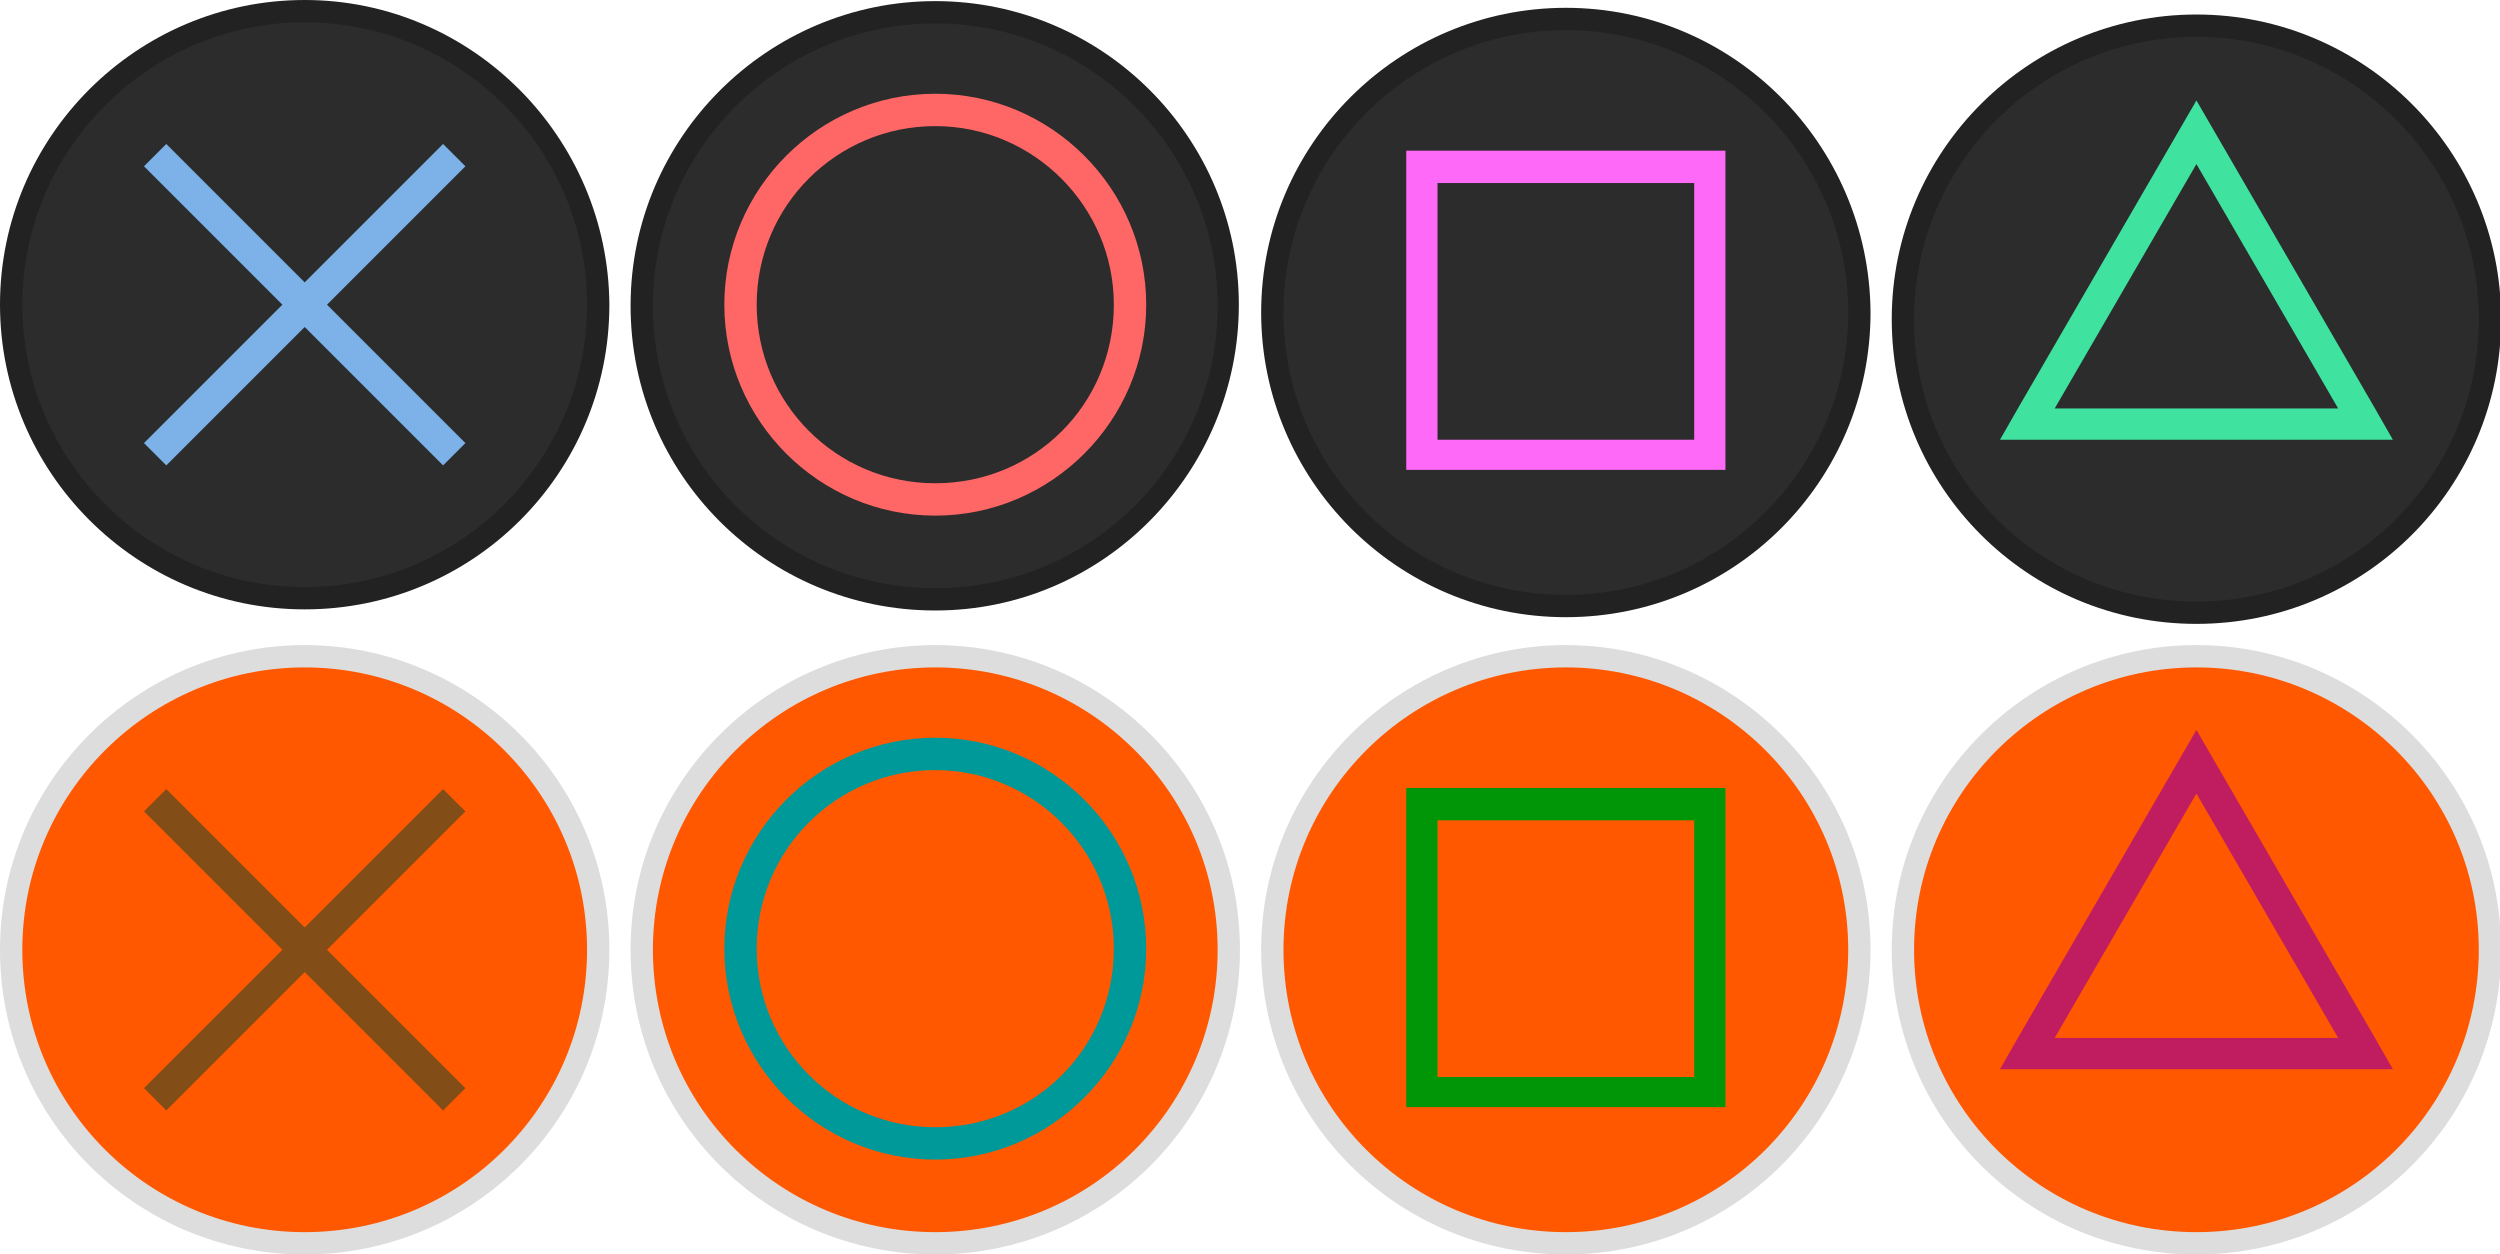
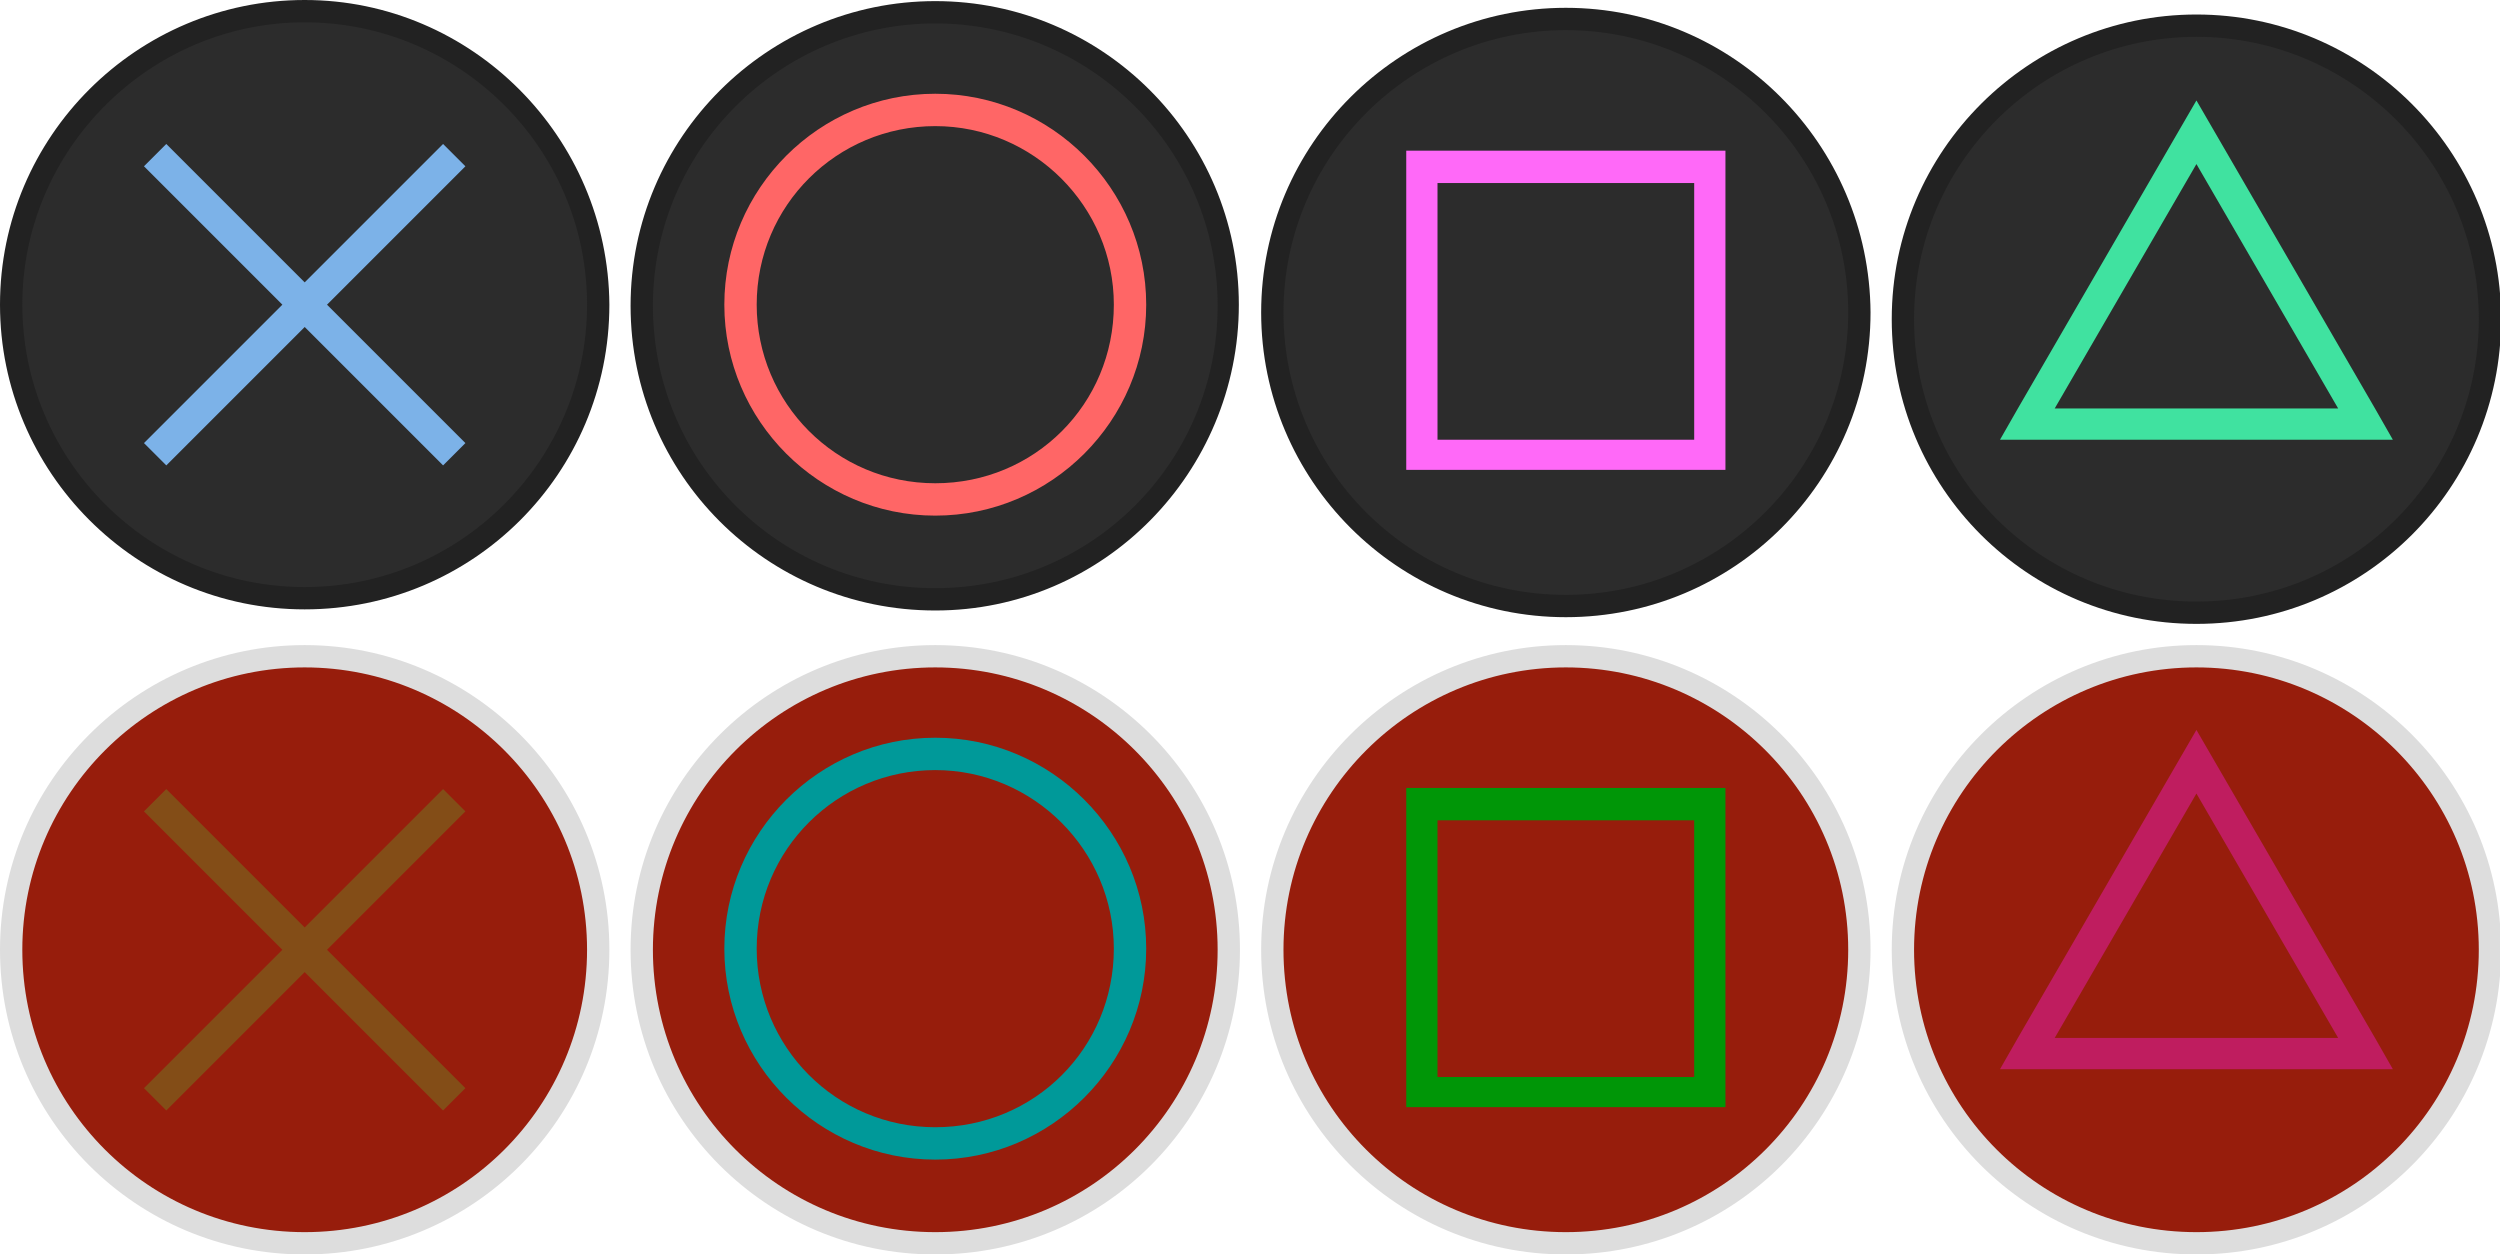
<svg xmlns="http://www.w3.org/2000/svg" version="1.1" id="Layer_1" x="0px" y="0px" width="224px" height="112.3px" viewBox="-847 484.7 224 112.3" style="enable-background:new -847 484.7 224 112.3;" xml:space="preserve">
  <defs id="defs5163" />
  <style type="text/css" id="style5072">
	.st0{fill:#2C2C2C;}
	.st1{fill:#222222;}
	.st2{fill:#7CB2E8;}
	.st3{fill:#FF6666;}
	.st4{fill:#FF69F8;}
	.st5{fill:#40E2A0;}
	.st6{fill:#D3D3D3;}
	.st7{fill:#DDDDDD;}
	.st8{fill:#834D17;}
	.st9{fill:#009999;}
	.st10{fill:#009607;}
	.st11{fill:#BF1D5F;}
</style>
  <g id="g5082">
    <g id="g5078">
      <path class="st0" d="M-819.7,538.3c-14.5,0-26.3-11.8-26.3-26.3s11.8-26.3,26.3-26.3s26.3,11.8,26.3,26.3    S-805.2,538.3-819.7,538.3z" id="path5074" />
      <path class="st1" d="M-819.7,486.7c13.9,0,25.3,11.3,25.3,25.3c0,13.9-11.3,25.3-25.3,25.3S-845,525.9-845,512    C-845,498.1-833.6,486.7-819.7,486.7 M-819.7,484.7c-15,0-27.3,12.2-27.3,27.3c0,15,12.2,27.3,27.3,27.3s27.3-12.2,27.3-27.3    C-792.5,497-804.7,484.7-819.7,484.7L-819.7,484.7z" id="path5076" />
    </g>
    <polygon class="st2" points="-805.3,499.6 -807.3,497.6 -819.7,510 -832.1,497.6 -834.1,499.6 -821.7,512 -834.1,524.4    -832.1,526.4 -819.7,514 -807.3,526.4 -805.3,524.4 -817.7,512  " id="polygon5080" />
  </g>
  <g id="g5092">
    <g id="g5088">
      <path class="st0" d="M-763.2,538.2c-14.5,0-26.3-11.8-26.3-26.3c0-14.5,11.8-26.3,26.3-26.3S-737,497.5-737,512    C-737,526.5-748.7,538.2-763.2,538.2z" id="path5084" />
      <path class="st1" d="M-763.2,486.8c13.9,0,25.3,11.3,25.3,25.3s-11.3,25.3-25.3,25.3s-25.3-11.3-25.3-25.3    S-777.1,486.8-763.2,486.8 M-763.2,484.8c-15,0-27.3,12.2-27.3,27.3s12.2,27.3,27.3,27.3S-736,527-736,512    S-748.2,484.8-763.2,484.8L-763.2,484.8z" id="path5086" />
    </g>
    <path class="st3" d="M-763.2,493.1c-10.4,0-18.9,8.5-18.9,18.9c0,10.4,8.5,18.9,18.9,18.9s18.9-8.5,18.9-18.9   C-744.3,501.6-752.8,493.1-763.2,493.1z M-763.2,528c-8.9,0-16-7.2-16-16c0-8.9,7.2-16,16-16s16,7.2,16,16   C-747.2,520.9-754.3,528-763.2,528z" id="path5090" />
  </g>
  <g id="g5102">
    <g id="g5098">
      <path class="st0" d="M-706.7,538.8c-14.5,0-26.3-11.8-26.3-26.3s11.8-26.3,26.3-26.3s26.3,11.8,26.3,26.3    S-692.2,538.8-706.7,538.8z" id="path5094" />
      <path class="st1" d="M-706.7,487.4c13.9,0,25.3,11.3,25.3,25.3c0,13.9-11.3,25.3-25.3,25.3s-25.3-11.3-25.3-25.3    C-732,498.7-720.6,487.4-706.7,487.4 M-706.7,485.4c-15,0-27.3,12.2-27.3,27.3c0,15,12.2,27.3,27.3,27.3s27.3-12.2,27.3-27.3    C-679.5,497.6-691.7,485.4-706.7,485.4L-706.7,485.4z" id="path5096" />
    </g>
    <path class="st4" d="M-695.2,498.2h-23h-2.8v2.8v23v2.8h2.8h23h2.8v-2.8v-23v-2.8H-695.2z M-695.2,524.1h-23v-23h23V524.1z" id="path5100" />
  </g>
  <g id="g5114">
    <g id="g5112">
      <g id="g5108">
        <path class="st0" d="M-650.2,539.5c-14.5,0-26.3-11.8-26.3-26.3s11.8-26.3,26.3-26.3s26.3,11.8,26.3,26.3     S-635.7,539.5-650.2,539.5z" id="path5104" />
        <path class="st1" d="M-650.2,488c13.9,0,25.3,11.3,25.3,25.3s-11.3,25.3-25.3,25.3s-25.3-11.3-25.3-25.3S-664.1,488-650.2,488      M-650.2,486c-15,0-27.3,12.2-27.3,27.3s12.2,27.3,27.3,27.3s27.3-12.2,27.3-27.3S-635.2,486-650.2,486L-650.2,486z" id="path5106" />
      </g>
      <path class="st5" d="M-634.2,521.3l-16-27.6l-16,27.6l-1.6,2.8l3.3,0l14.3,0l14.3,0l3.3,0L-634.2,521.3z M-650.2,521.3l-12.7,0    l12.7-21.9l12.7,21.9L-650.2,521.3z" id="path5110" />
    </g>
  </g>
  <g id="g5124">
    <g id="g5120">
-       <path class="st6" d="M-819.7,596.1c-14.5,0-26.3-11.8-26.3-26.3s11.8-26.3,26.3-26.3s26.3,11.8,26.3,26.3    S-805.2,596.1-819.7,596.1z" id="path5116" style="fill:#ff5800;fill-opacity:1" />
+       <path class="st6" d="M-819.7,596.1c-14.5,0-26.3-11.8-26.3-26.3s11.8-26.3,26.3-26.3s26.3,11.8,26.3,26.3    S-805.2,596.1-819.7,596.1z" id="path5116" style="fill:#971d0c;fill-opacity:1" />
      <path class="st7" d="M-819.7,544.5c13.9,0,25.3,11.3,25.3,25.3s-11.3,25.3-25.3,25.3s-25.3-11.3-25.3-25.3    S-833.6,544.5-819.7,544.5 M-819.7,542.5c-15,0-27.3,12.2-27.3,27.3s12.2,27.3,27.3,27.3s27.3-12.2,27.3-27.3    S-804.7,542.5-819.7,542.5L-819.7,542.5z" id="path5118" />
    </g>
    <polygon class="st8" points="-805.3,557.4 -807.3,555.4 -819.7,567.8 -832.1,555.4 -834.1,557.4 -821.7,569.8 -834.1,582.2    -832.1,584.2 -819.7,571.8 -807.3,584.2 -805.3,582.2 -817.7,569.8  " id="polygon5122" />
  </g>
  <g id="g5134">
    <g id="g5130">
-       <path class="st6" d="M-763.2,595.9c-14.5,0-26.3-11.8-26.3-26.3s11.8-26.3,26.3-26.3s26.3,11.8,26.3,26.3    S-748.7,595.9-763.2,595.9z" id="path5126" style="fill:#ff5800;fill-opacity:1" />
+       <path class="st6" d="M-763.2,595.9c-14.5,0-26.3-11.8-26.3-26.3s11.8-26.3,26.3-26.3s26.3,11.8,26.3,26.3    S-748.7,595.9-763.2,595.9z" id="path5126" style="fill:#971d0c;fill-opacity:1" />
      <path class="st7" d="M-763.2,544.5c13.9,0,25.3,11.3,25.3,25.3s-11.3,25.3-25.3,25.3s-25.3-11.3-25.3-25.3    S-777.1,544.5-763.2,544.5 M-763.2,542.5c-15,0-27.3,12.2-27.3,27.3s12.2,27.3,27.3,27.3s27.3-12.2,27.3-27.3    S-748.2,542.5-763.2,542.5L-763.2,542.5z" id="path5128" />
    </g>
    <path class="st9" d="M-763.2,550.8c-10.4,0-18.9,8.5-18.9,18.9c0,10.4,8.5,18.9,18.9,18.9s18.9-8.5,18.9-18.9   C-744.3,559.3-752.8,550.8-763.2,550.8z M-763.2,585.7c-8.9,0-16-7.2-16-16c0-8.9,7.2-16,16-16s16,7.2,16,16   C-747.2,578.6-754.3,585.7-763.2,585.7z" id="path5132" />
  </g>
  <g id="g5144">
    <g id="g5140">
-       <path class="st6" d="M-706.7,595.9c-14.5,0-26.3-11.8-26.3-26.3s11.8-26.3,26.3-26.3s26.3,11.8,26.3,26.3    S-692.2,595.9-706.7,595.9z" id="path5136" style="fill:#ff5800;fill-opacity:1" />
+       <path class="st6" d="M-706.7,595.9c-14.5,0-26.3-11.8-26.3-26.3s11.8-26.3,26.3-26.3s26.3,11.8,26.3,26.3    S-692.2,595.9-706.7,595.9z" id="path5136" style="fill:#971d0c;fill-opacity:1" />
      <path class="st7" d="M-706.7,544.5c13.9,0,25.3,11.3,25.3,25.3s-11.3,25.3-25.3,25.3s-25.3-11.3-25.3-25.3    S-720.6,544.5-706.7,544.5 M-706.7,542.5c-15,0-27.3,12.2-27.3,27.3s12.2,27.3,27.3,27.3s27.3-12.2,27.3-27.3    S-691.7,542.5-706.7,542.5L-706.7,542.5z" id="path5138" />
    </g>
    <path class="st10" d="M-695.2,555.3h-23h-2.8v2.8v23v2.8h2.8h23h2.8v-2.8v-23v-2.8H-695.2z M-695.2,581.2h-23v-23h23V581.2z" id="path5142" />
  </g>
  <g id="g5158">
    <g id="g5156">
      <g id="g5154">
        <g id="g5150">
-           <path class="st6" d="M-650.2,596c-14.5,0-26.3-11.8-26.3-26.3s11.8-26.3,26.3-26.3s26.3,11.8,26.3,26.3S-635.7,596-650.2,596z" id="path5146" style="fill:#ff5800;fill-opacity:1" />
+           <path class="st6" d="M-650.2,596c-14.5,0-26.3-11.8-26.3-26.3s11.8-26.3,26.3-26.3s26.3,11.8,26.3,26.3S-635.7,596-650.2,596z" id="path5146" style="fill:#971d0c;fill-opacity:1" />
          <path class="st7" d="M-650.2,544.5c13.9,0,25.3,11.3,25.3,25.3s-11.3,25.3-25.3,25.3s-25.3-11.3-25.3-25.3      S-664.1,544.5-650.2,544.5 M-650.2,542.5c-15,0-27.3,12.2-27.3,27.3s12.2,27.3,27.3,27.3s27.3-12.2,27.3-27.3      S-635.2,542.5-650.2,542.5L-650.2,542.5z" id="path5148" />
        </g>
        <path class="st11" d="M-634.2,577.7l-16-27.6l-16,27.6l-1.6,2.8l3.3,0l14.3,0l14.3,0l3.3,0L-634.2,577.7z M-650.2,577.7l-12.7,0     l12.7-21.9l12.7,21.9L-650.2,577.7z" id="path5152" />
      </g>
    </g>
  </g>
</svg>
